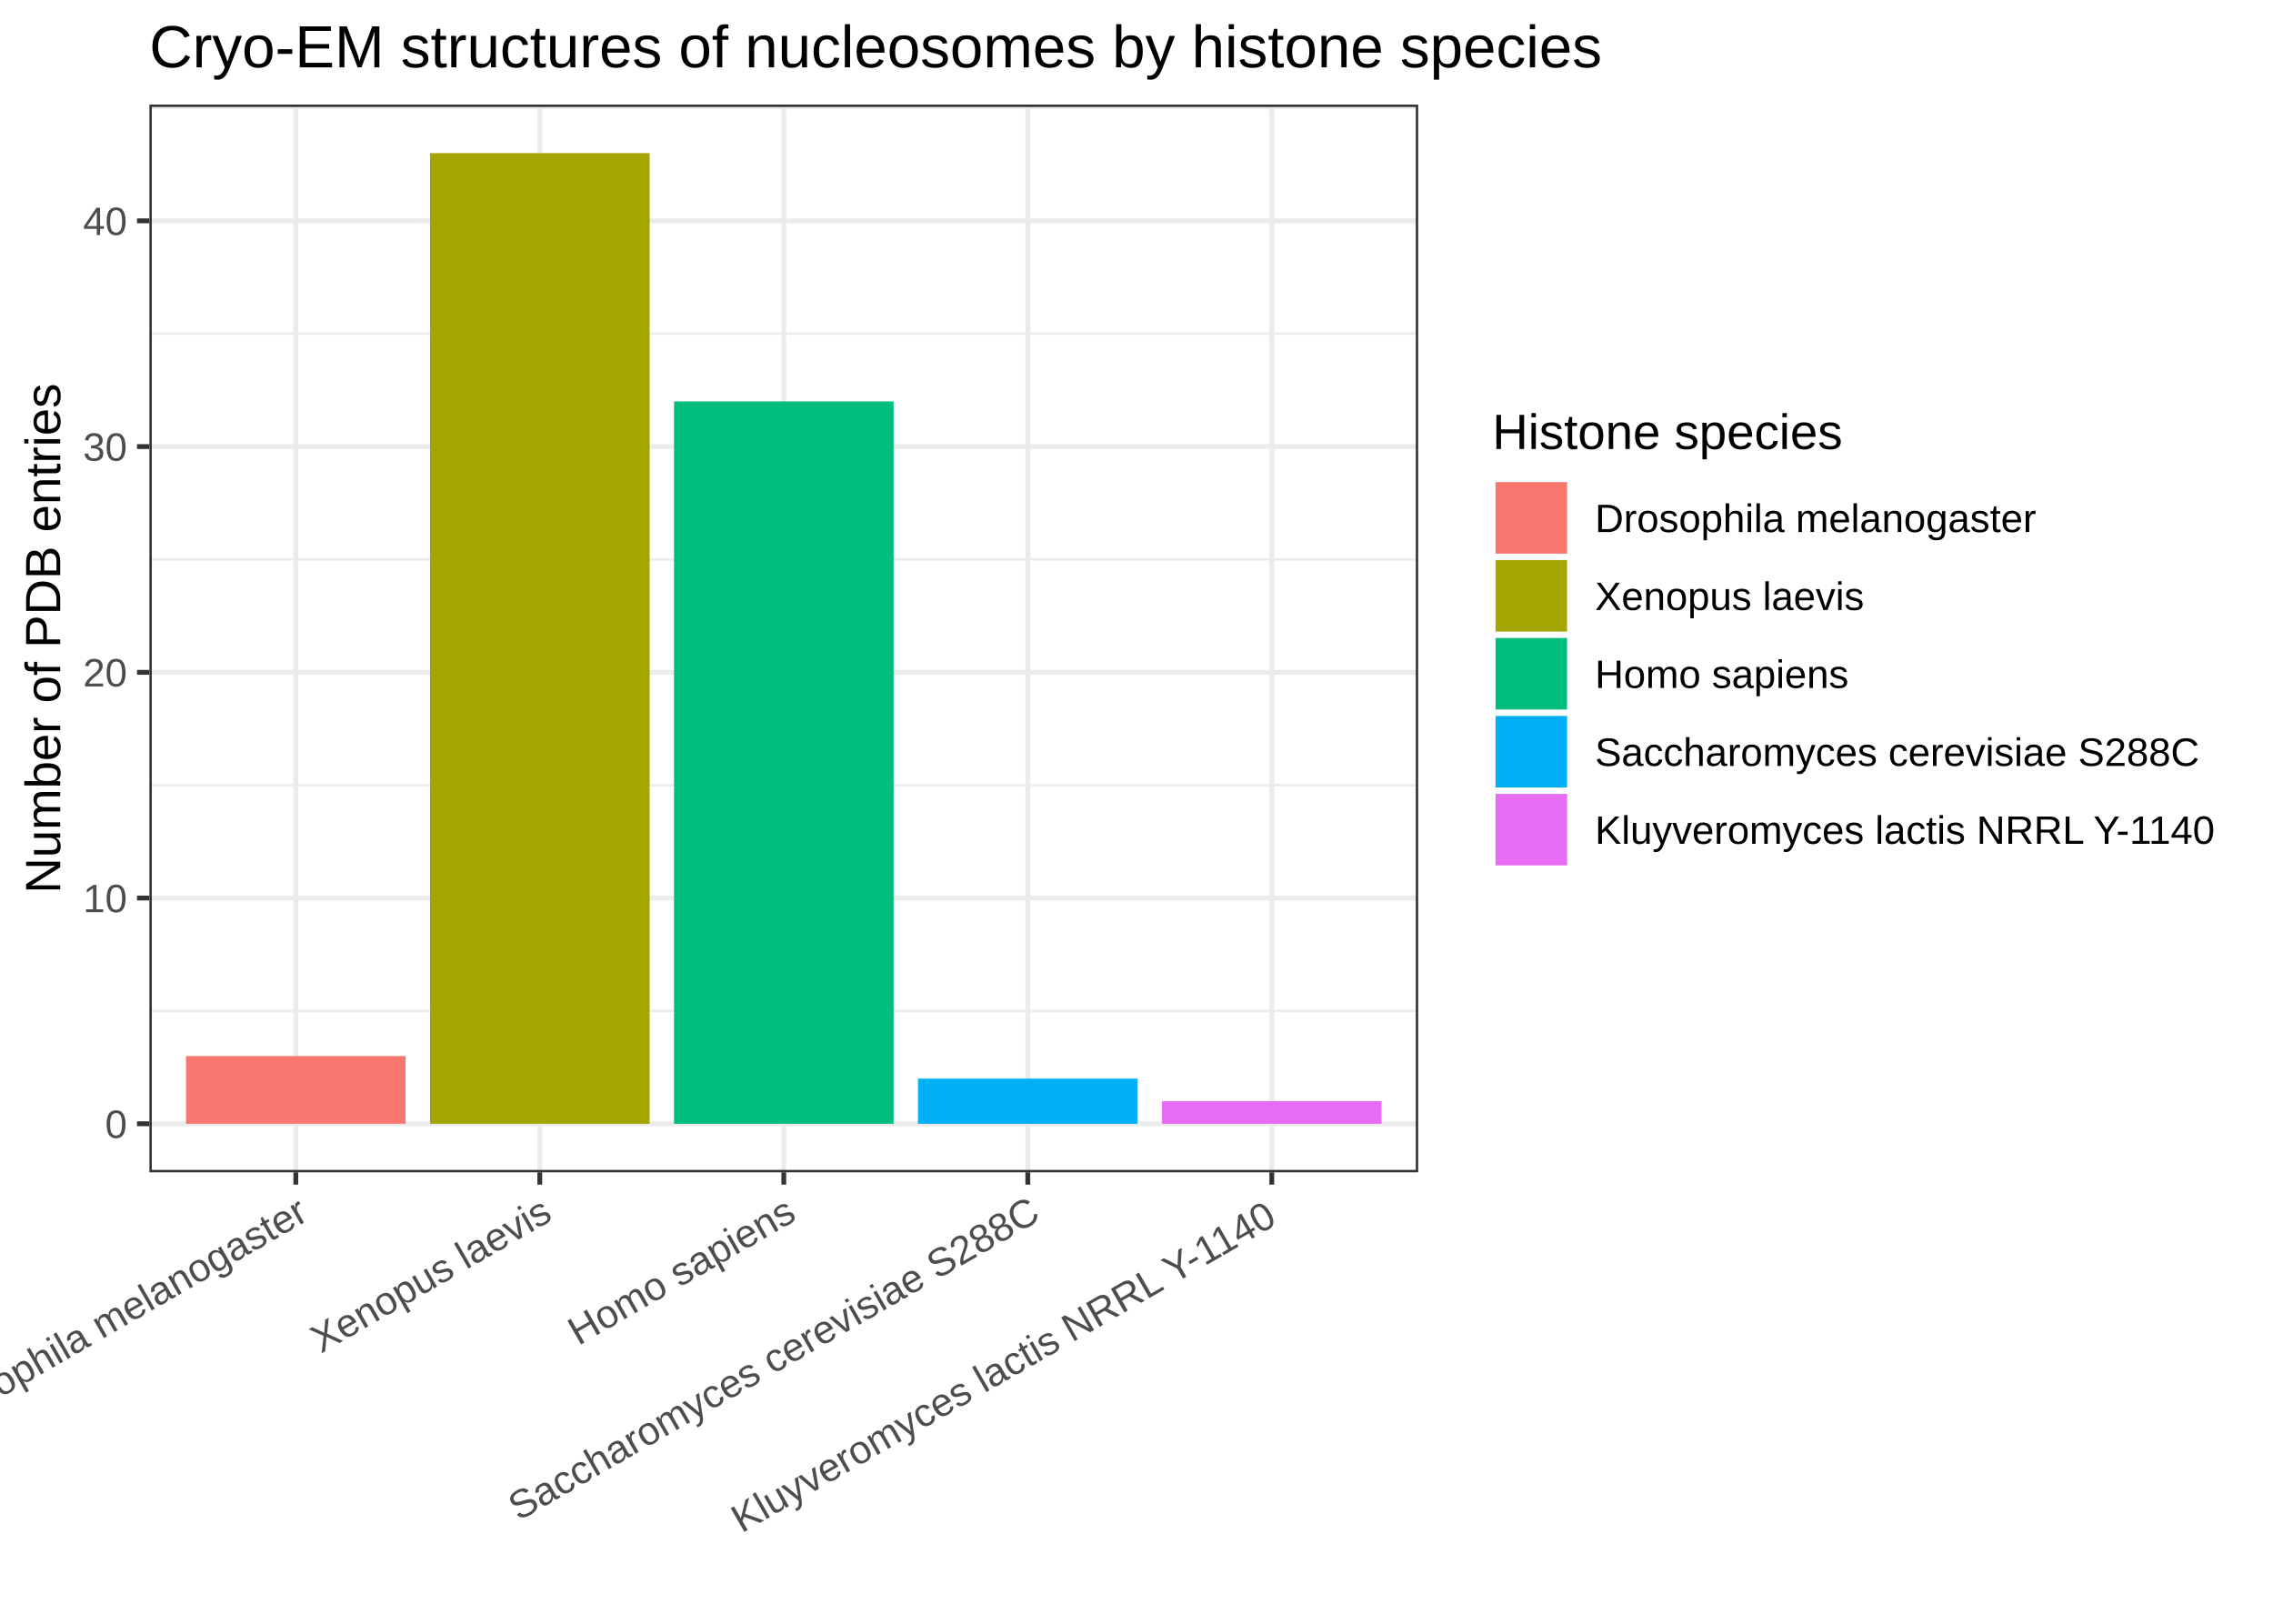
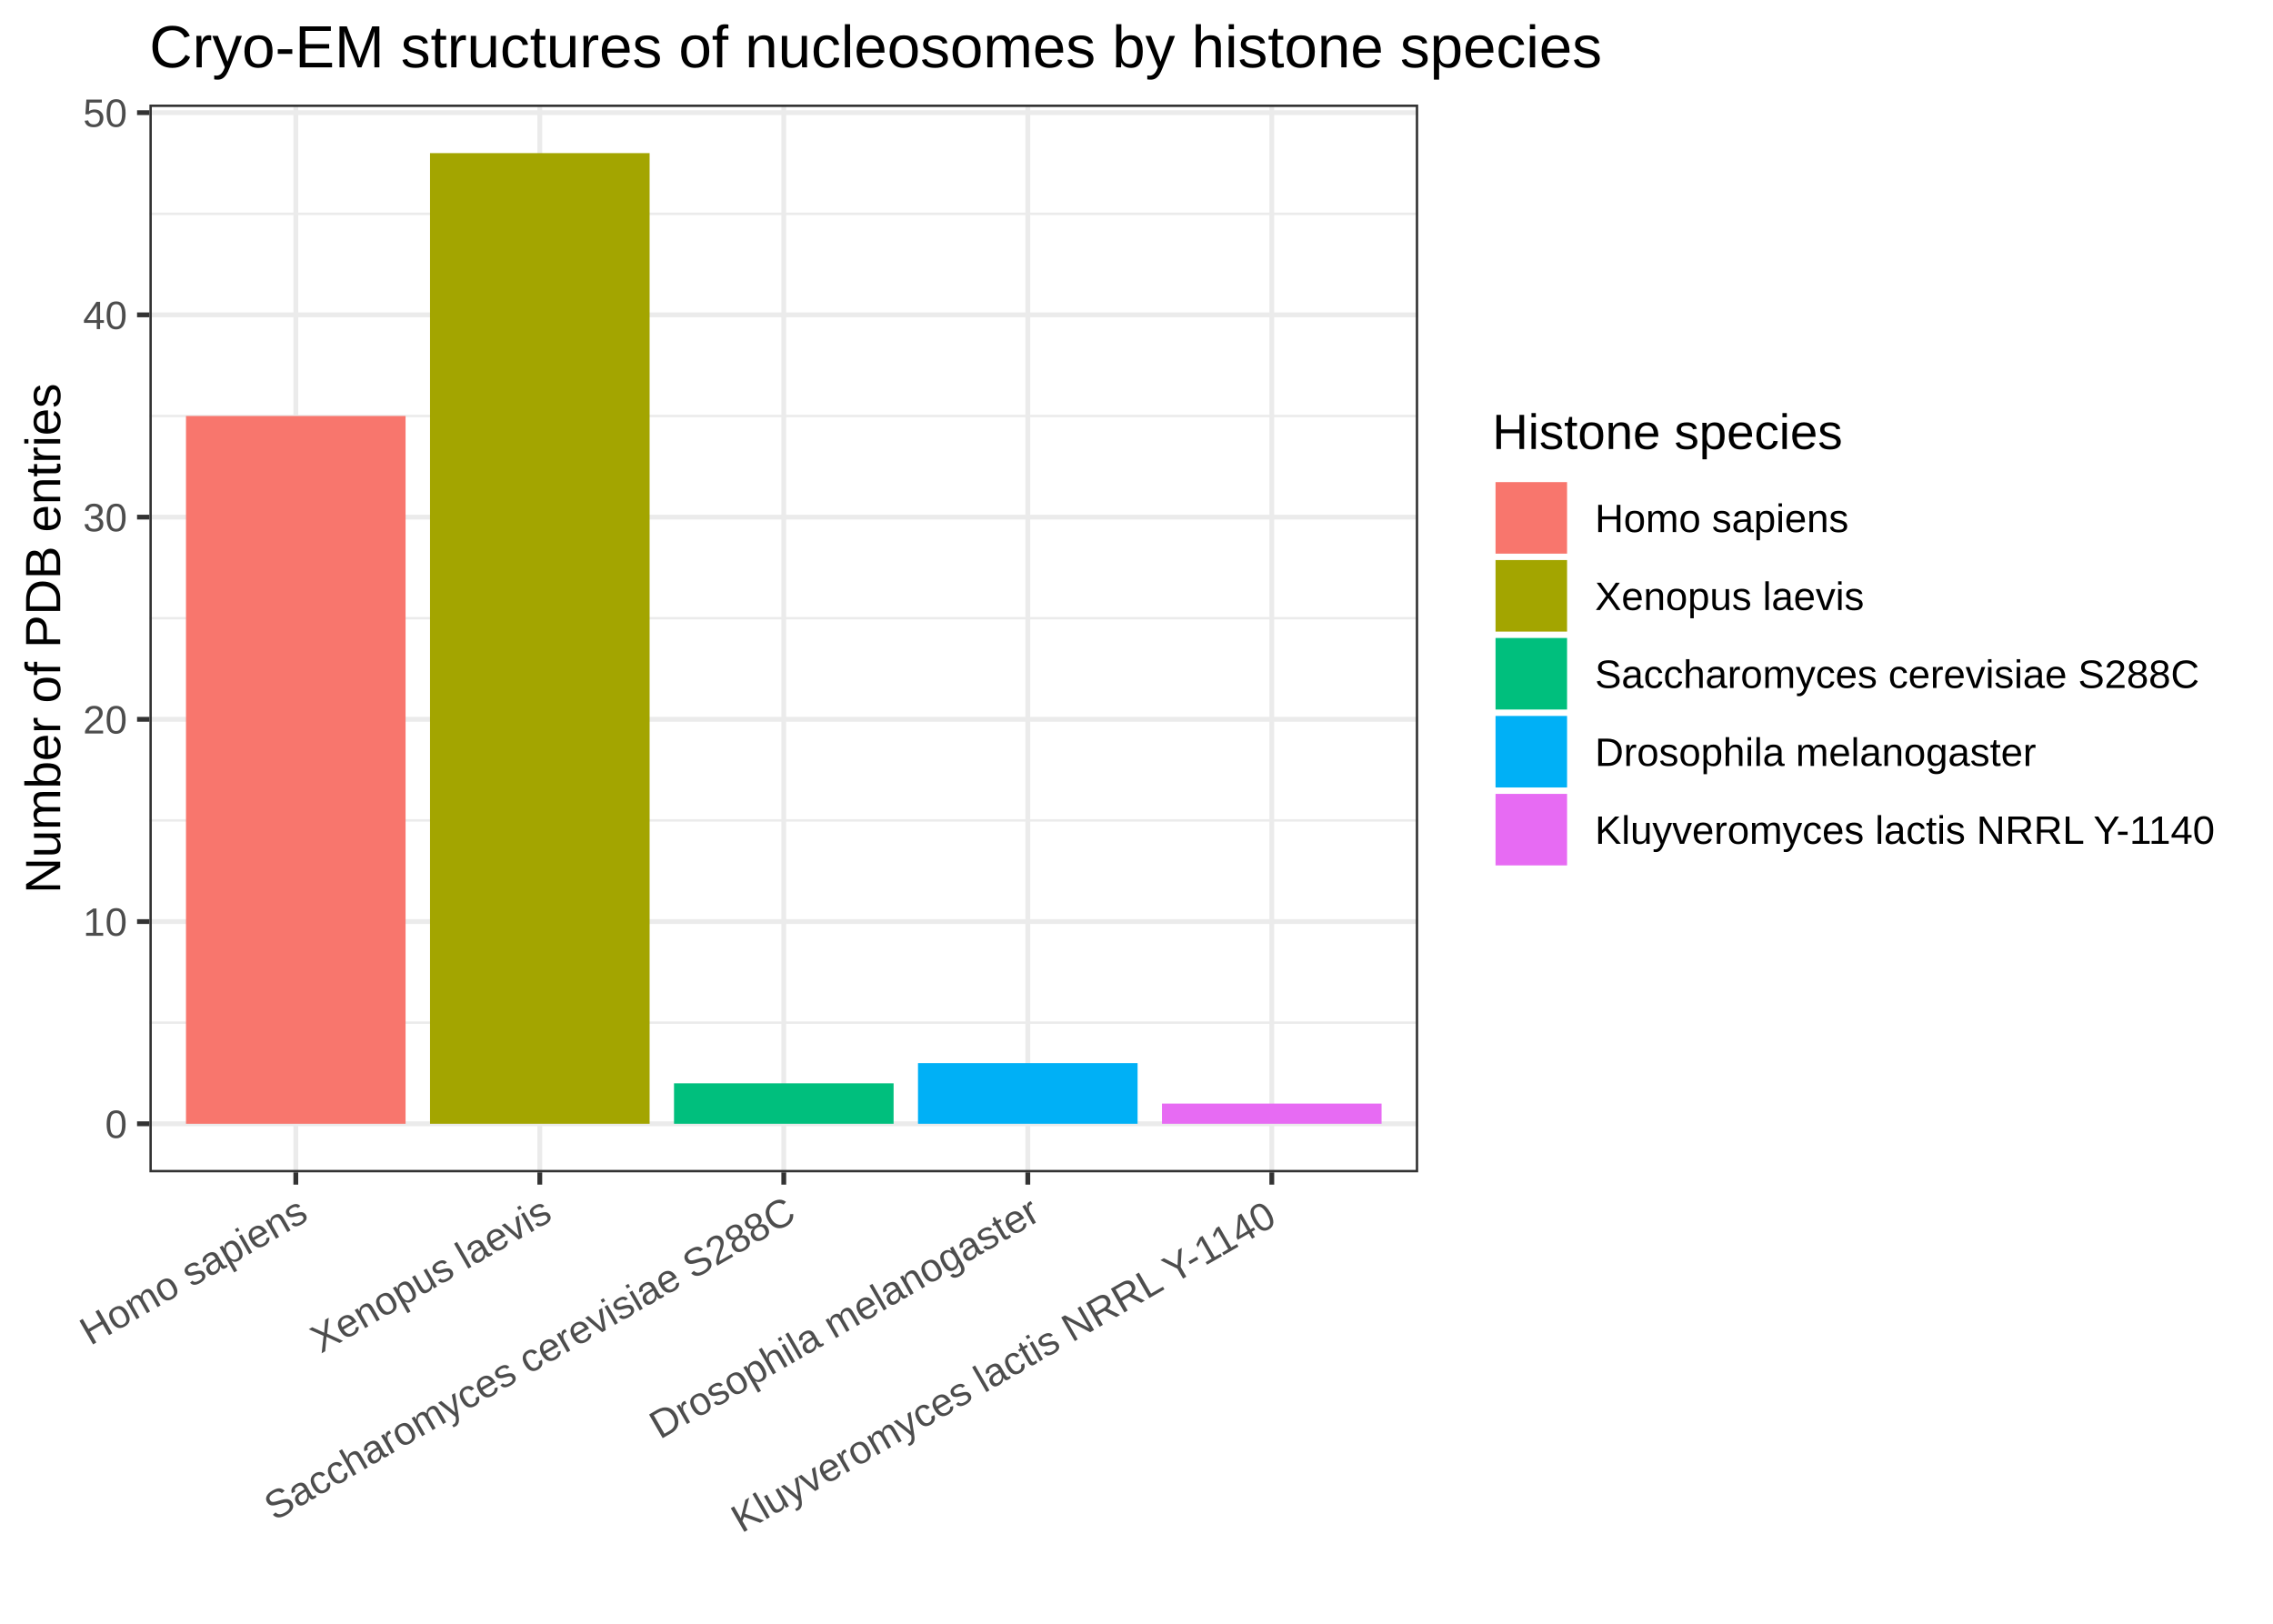
<svg xmlns="http://www.w3.org/2000/svg" viewBox="0 0 504.00 360.00">
  <defs>
    <style type="text/css">
    line, polyline, polygon, path, rect, circle {
      fill: none;
      stroke: #000000;
      stroke-linecap: round;
      stroke-linejoin: round;
      stroke-miterlimit: 10.00;
    }
  </style>
  </defs>
  <rect width="100%" height="100%" style="stroke: none; fill: #FFFFFF;" />
-   <rect x="0.00" y="0.00" width="504.00" height="360.00" style="stroke-width: 1.07; stroke: #FFFFFF; fill: #FFFFFF;" />
+   <rect x="0" y="0" width="504.00" height="360.00" style="stroke-width: 1.07; stroke: #FFFFFF; fill: #FFFFFF;" />
  <defs>
    <clipPath id="cpMzMuMTN8MzE0LjQ2fDI1OS45MXwyMy4xOQ==">
      <rect x="33.13" y="23.19" width="281.33" height="236.72" />
    </clipPath>
  </defs>
  <rect x="33.13" y="23.19" width="281.33" height="236.72" style="stroke-width: 1.07; stroke: none; fill: #FFFFFF;" clip-path="url(#cpMzMuMTN8MzE0LjQ2fDI1OS45MXwyMy4xOQ==)" />
-   <polyline points="33.13,224.13 314.46,224.13 " style="stroke-width: 0.53; stroke: #EBEBEB; stroke-linecap: butt;" clip-path="url(#cpMzMuMTN8MzE0LjQ2fDI1OS45MXwyMy4xOQ==)" />
-   <polyline points="33.13,174.08 314.46,174.08 " style="stroke-width: 0.53; stroke: #EBEBEB; stroke-linecap: butt;" clip-path="url(#cpMzMuMTN8MzE0LjQ2fDI1OS45MXwyMy4xOQ==)" />
-   <polyline points="33.13,124.03 314.46,124.03 " style="stroke-width: 0.53; stroke: #EBEBEB; stroke-linecap: butt;" clip-path="url(#cpMzMuMTN8MzE0LjQ2fDI1OS45MXwyMy4xOQ==)" />
-   <polyline points="33.13,73.98 314.46,73.98 " style="stroke-width: 0.53; stroke: #EBEBEB; stroke-linecap: butt;" clip-path="url(#cpMzMuMTN8MzE0LjQ2fDI1OS45MXwyMy4xOQ==)" />
-   <polyline points="33.13,23.94 314.46,23.94 " style="stroke-width: 0.53; stroke: #EBEBEB; stroke-linecap: butt;" clip-path="url(#cpMzMuMTN8MzE0LjQ2fDI1OS45MXwyMy4xOQ==)" />
+   <polyline points="33.13,226.73 314.46,226.73 " style="stroke-width: 0.53; stroke: #EBEBEB; stroke-linecap: butt;" clip-path="url(#cpMzMuMTN8MzE0LjQ2fDI1OS45MXwyMy4xOQ==)" />
+   <polyline points="33.13,181.90 314.46,181.90 " style="stroke-width: 0.53; stroke: #EBEBEB; stroke-linecap: butt;" clip-path="url(#cpMzMuMTN8MzE0LjQ2fDI1OS45MXwyMy4xOQ==)" />
+   <polyline points="33.13,137.06 314.46,137.06 " style="stroke-width: 0.53; stroke: #EBEBEB; stroke-linecap: butt;" clip-path="url(#cpMzMuMTN8MzE0LjQ2fDI1OS45MXwyMy4xOQ==)" />
+   <polyline points="33.13,92.23 314.46,92.23 " style="stroke-width: 0.53; stroke: #EBEBEB; stroke-linecap: butt;" clip-path="url(#cpMzMuMTN8MzE0LjQ2fDI1OS45MXwyMy4xOQ==)" />
+   <polyline points="33.13,47.40 314.46,47.40 " style="stroke-width: 0.53; stroke: #EBEBEB; stroke-linecap: butt;" clip-path="url(#cpMzMuMTN8MzE0LjQ2fDI1OS45MXwyMy4xOQ==)" />
  <polyline points="33.13,249.15 314.46,249.15 " style="stroke-width: 1.07; stroke: #EBEBEB; stroke-linecap: butt;" clip-path="url(#cpMzMuMTN8MzE0LjQ2fDI1OS45MXwyMy4xOQ==)" />
-   <polyline points="33.13,199.10 314.46,199.10 " style="stroke-width: 1.07; stroke: #EBEBEB; stroke-linecap: butt;" clip-path="url(#cpMzMuMTN8MzE0LjQ2fDI1OS45MXwyMy4xOQ==)" />
-   <polyline points="33.13,149.06 314.46,149.06 " style="stroke-width: 1.07; stroke: #EBEBEB; stroke-linecap: butt;" clip-path="url(#cpMzMuMTN8MzE0LjQ2fDI1OS45MXwyMy4xOQ==)" />
-   <polyline points="33.13,99.01 314.46,99.01 " style="stroke-width: 1.07; stroke: #EBEBEB; stroke-linecap: butt;" clip-path="url(#cpMzMuMTN8MzE0LjQ2fDI1OS45MXwyMy4xOQ==)" />
-   <polyline points="33.13,48.96 314.46,48.96 " style="stroke-width: 1.07; stroke: #EBEBEB; stroke-linecap: butt;" clip-path="url(#cpMzMuMTN8MzE0LjQ2fDI1OS45MXwyMy4xOQ==)" />
+   <polyline points="33.13,204.32 314.46,204.32 " style="stroke-width: 1.07; stroke: #EBEBEB; stroke-linecap: butt;" clip-path="url(#cpMzMuMTN8MzE0LjQ2fDI1OS45MXwyMy4xOQ==)" />
+   <polyline points="33.13,159.48 314.46,159.48 " style="stroke-width: 1.07; stroke: #EBEBEB; stroke-linecap: butt;" clip-path="url(#cpMzMuMTN8MzE0LjQ2fDI1OS45MXwyMy4xOQ==)" />
+   <polyline points="33.13,114.65 314.46,114.65 " style="stroke-width: 1.07; stroke: #EBEBEB; stroke-linecap: butt;" clip-path="url(#cpMzMuMTN8MzE0LjQ2fDI1OS45MXwyMy4xOQ==)" />
+   <polyline points="33.13,69.81 314.46,69.81 " style="stroke-width: 1.07; stroke: #EBEBEB; stroke-linecap: butt;" clip-path="url(#cpMzMuMTN8MzE0LjQ2fDI1OS45MXwyMy4xOQ==)" />
+   <polyline points="33.13,24.98 314.46,24.98 " style="stroke-width: 1.07; stroke: #EBEBEB; stroke-linecap: butt;" clip-path="url(#cpMzMuMTN8MzE0LjQ2fDI1OS45MXwyMy4xOQ==)" />
  <polyline points="65.59,259.91 65.59,23.19 " style="stroke-width: 1.07; stroke: #EBEBEB; stroke-linecap: butt;" clip-path="url(#cpMzMuMTN8MzE0LjQ2fDI1OS45MXwyMy4xOQ==)" />
  <polyline points="119.69,259.91 119.69,23.19 " style="stroke-width: 1.07; stroke: #EBEBEB; stroke-linecap: butt;" clip-path="url(#cpMzMuMTN8MzE0LjQ2fDI1OS45MXwyMy4xOQ==)" />
  <polyline points="173.79,259.91 173.79,23.19 " style="stroke-width: 1.07; stroke: #EBEBEB; stroke-linecap: butt;" clip-path="url(#cpMzMuMTN8MzE0LjQ2fDI1OS45MXwyMy4xOQ==)" />
  <polyline points="227.90,259.91 227.90,23.19 " style="stroke-width: 1.07; stroke: #EBEBEB; stroke-linecap: butt;" clip-path="url(#cpMzMuMTN8MzE0LjQ2fDI1OS45MXwyMy4xOQ==)" />
  <polyline points="282.00,259.91 282.00,23.19 " style="stroke-width: 1.07; stroke: #EBEBEB; stroke-linecap: butt;" clip-path="url(#cpMzMuMTN8MzE0LjQ2fDI1OS45MXwyMy4xOQ==)" />
-   <rect x="41.24" y="234.14" width="48.69" height="15.01" style="stroke-width: 1.07; stroke: none; stroke-linecap: square; stroke-linejoin: miter; fill: #F8766D;" clip-path="url(#cpMzMuMTN8MzE0LjQ2fDI1OS45MXwyMy4xOQ==)" />
+   <rect x="41.24" y="92.23" width="48.69" height="156.92" style="stroke-width: 1.07; stroke: none; stroke-linecap: square; stroke-linejoin: miter; fill: #F8766D;" clip-path="url(#cpMzMuMTN8MzE0LjQ2fDI1OS45MXwyMy4xOQ==)" />
  <rect x="95.35" y="33.95" width="48.69" height="215.20" style="stroke-width: 1.07; stroke: none; stroke-linecap: square; stroke-linejoin: miter; fill: #A3A500;" clip-path="url(#cpMzMuMTN8MzE0LjQ2fDI1OS45MXwyMy4xOQ==)" />
-   <rect x="149.45" y="89.00" width="48.69" height="160.15" style="stroke-width: 1.07; stroke: none; stroke-linecap: square; stroke-linejoin: miter; fill: #00BF7D;" clip-path="url(#cpMzMuMTN8MzE0LjQ2fDI1OS45MXwyMy4xOQ==)" />
-   <rect x="203.55" y="239.14" width="48.69" height="10.01" style="stroke-width: 1.07; stroke: none; stroke-linecap: square; stroke-linejoin: miter; fill: #00B0F6;" clip-path="url(#cpMzMuMTN8MzE0LjQ2fDI1OS45MXwyMy4xOQ==)" />
-   <rect x="257.65" y="244.15" width="48.69" height="5.00" style="stroke-width: 1.07; stroke: none; stroke-linecap: square; stroke-linejoin: miter; fill: #E76BF3;" clip-path="url(#cpMzMuMTN8MzE0LjQ2fDI1OS45MXwyMy4xOQ==)" />
+   <rect x="149.45" y="240.18" width="48.69" height="8.97" style="stroke-width: 1.07; stroke: none; stroke-linecap: square; stroke-linejoin: miter; fill: #00BF7D;" clip-path="url(#cpMzMuMTN8MzE0LjQ2fDI1OS45MXwyMy4xOQ==)" />
+   <rect x="203.55" y="235.70" width="48.69" height="13.45" style="stroke-width: 1.07; stroke: none; stroke-linecap: square; stroke-linejoin: miter; fill: #00B0F6;" clip-path="url(#cpMzMuMTN8MzE0LjQ2fDI1OS45MXwyMy4xOQ==)" />
+   <rect x="257.65" y="244.67" width="48.69" height="4.48" style="stroke-width: 1.07; stroke: none; stroke-linecap: square; stroke-linejoin: miter; fill: #E76BF3;" clip-path="url(#cpMzMuMTN8MzE0LjQ2fDI1OS45MXwyMy4xOQ==)" />
  <rect x="33.13" y="23.19" width="281.33" height="236.72" style="stroke-width: 1.07; stroke: #333333;" clip-path="url(#cpMzMuMTN8MzE0LjQ2fDI1OS45MXwyMy4xOQ==)" />
  <defs>
    <clipPath id="cpMC4wMHw1MDQuMDB8MzYwLjAwfDAuMDA=">
      <rect x="0.00" y="0.00" width="504.00" height="360.00" />
    </clipPath>
  </defs>
  <g clip-path="url(#cpMC4wMHw1MDQuMDB8MzYwLjAwfDAuMDA=)">
    <text x="23.30" y="252.30" style="font-size: 8.80px; fill: #4D4D4D; font-family: Arial;" textLength="4.89px" lengthAdjust="spacingAndGlyphs">0</text>
  </g>
  <g clip-path="url(#cpMC4wMHw1MDQuMDB8MzYwLjAwfDAuMDA=)">
-     <text x="18.41" y="202.25" style="font-size: 8.80px; fill: #4D4D4D; font-family: Arial;" textLength="9.79px" lengthAdjust="spacingAndGlyphs">10</text>
+     <text x="18.41" y="207.47" style="font-size: 8.80px; fill: #4D4D4D; font-family: Arial;" textLength="9.79px" lengthAdjust="spacingAndGlyphs">10</text>
  </g>
  <g clip-path="url(#cpMC4wMHw1MDQuMDB8MzYwLjAwfDAuMDA=)">
-     <text x="18.41" y="152.20" style="font-size: 8.80px; fill: #4D4D4D; font-family: Arial;" textLength="9.79px" lengthAdjust="spacingAndGlyphs">20</text>
+     <text x="18.41" y="162.63" style="font-size: 8.80px; fill: #4D4D4D; font-family: Arial;" textLength="9.79px" lengthAdjust="spacingAndGlyphs">20</text>
  </g>
  <g clip-path="url(#cpMC4wMHw1MDQuMDB8MzYwLjAwfDAuMDA=)">
-     <text x="18.41" y="102.16" style="font-size: 8.80px; fill: #4D4D4D; font-family: Arial;" textLength="9.79px" lengthAdjust="spacingAndGlyphs">30</text>
+     <text x="18.41" y="117.80" style="font-size: 8.80px; fill: #4D4D4D; font-family: Arial;" textLength="9.79px" lengthAdjust="spacingAndGlyphs">30</text>
  </g>
  <g clip-path="url(#cpMC4wMHw1MDQuMDB8MzYwLjAwfDAuMDA=)">
-     <text x="18.41" y="52.11" style="font-size: 8.80px; fill: #4D4D4D; font-family: Arial;" textLength="9.79px" lengthAdjust="spacingAndGlyphs">40</text>
+     <text x="18.41" y="72.96" style="font-size: 8.80px; fill: #4D4D4D; font-family: Arial;" textLength="9.79px" lengthAdjust="spacingAndGlyphs">40</text>
+   </g>
+   <g clip-path="url(#cpMC4wMHw1MDQuMDB8MzYwLjAwfDAuMDA=)">
+     <text x="18.41" y="28.13" style="font-size: 8.80px; fill: #4D4D4D; font-family: Arial;" textLength="9.79px" lengthAdjust="spacingAndGlyphs">50</text>
  </g>
  <polyline points="30.39,249.15 33.13,249.15 " style="stroke-width: 1.07; stroke: #333333; stroke-linecap: butt;" clip-path="url(#cpMC4wMHw1MDQuMDB8MzYwLjAwfDAuMDA=)" />
-   <polyline points="30.39,199.10 33.13,199.10 " style="stroke-width: 1.07; stroke: #333333; stroke-linecap: butt;" clip-path="url(#cpMC4wMHw1MDQuMDB8MzYwLjAwfDAuMDA=)" />
-   <polyline points="30.39,149.06 33.13,149.06 " style="stroke-width: 1.07; stroke: #333333; stroke-linecap: butt;" clip-path="url(#cpMC4wMHw1MDQuMDB8MzYwLjAwfDAuMDA=)" />
-   <polyline points="30.39,99.01 33.13,99.01 " style="stroke-width: 1.07; stroke: #333333; stroke-linecap: butt;" clip-path="url(#cpMC4wMHw1MDQuMDB8MzYwLjAwfDAuMDA=)" />
-   <polyline points="30.39,48.96 33.13,48.96 " style="stroke-width: 1.07; stroke: #333333; stroke-linecap: butt;" clip-path="url(#cpMC4wMHw1MDQuMDB8MzYwLjAwfDAuMDA=)" />
+   <polyline points="30.39,204.32 33.13,204.32 " style="stroke-width: 1.07; stroke: #333333; stroke-linecap: butt;" clip-path="url(#cpMC4wMHw1MDQuMDB8MzYwLjAwfDAuMDA=)" />
+   <polyline points="30.39,159.48 33.13,159.48 " style="stroke-width: 1.07; stroke: #333333; stroke-linecap: butt;" clip-path="url(#cpMC4wMHw1MDQuMDB8MzYwLjAwfDAuMDA=)" />
+   <polyline points="30.39,114.65 33.13,114.65 " style="stroke-width: 1.07; stroke: #333333; stroke-linecap: butt;" clip-path="url(#cpMC4wMHw1MDQuMDB8MzYwLjAwfDAuMDA=)" />
+   <polyline points="30.39,69.81 33.13,69.81 " style="stroke-width: 1.07; stroke: #333333; stroke-linecap: butt;" clip-path="url(#cpMC4wMHw1MDQuMDB8MzYwLjAwfDAuMDA=)" />
+   <polyline points="30.39,24.98 33.13,24.98 " style="stroke-width: 1.07; stroke: #333333; stroke-linecap: butt;" clip-path="url(#cpMC4wMHw1MDQuMDB8MzYwLjAwfDAuMDA=)" />
  <polyline points="65.59,262.65 65.59,259.91 " style="stroke-width: 1.07; stroke: #333333; stroke-linecap: butt;" clip-path="url(#cpMC4wMHw1MDQuMDB8MzYwLjAwfDAuMDA=)" />
  <polyline points="119.69,262.65 119.69,259.91 " style="stroke-width: 1.07; stroke: #333333; stroke-linecap: butt;" clip-path="url(#cpMC4wMHw1MDQuMDB8MzYwLjAwfDAuMDA=)" />
  <polyline points="173.79,262.65 173.79,259.91 " style="stroke-width: 1.07; stroke: #333333; stroke-linecap: butt;" clip-path="url(#cpMC4wMHw1MDQuMDB8MzYwLjAwfDAuMDA=)" />
  <polyline points="227.90,262.65 227.90,259.91 " style="stroke-width: 1.07; stroke: #333333; stroke-linecap: butt;" clip-path="url(#cpMC4wMHw1MDQuMDB8MzYwLjAwfDAuMDA=)" />
  <polyline points="282.00,262.65 282.00,259.91 " style="stroke-width: 1.07; stroke: #333333; stroke-linecap: butt;" clip-path="url(#cpMC4wMHw1MDQuMDB8MzYwLjAwfDAuMDA=)" />
  <g clip-path="url(#cpMC4wMHw1MDQuMDB8MzYwLjAwfDAuMDA=)">
-     <text transform="translate(-15.99,319.21) rotate(-30)" style="font-size: 8.80px; fill: #4D4D4D; font-family: Arial;" textLength="97.83px" lengthAdjust="spacingAndGlyphs">Drosophila melanogaster</text>
+     <text transform="translate(20.02,298.42) rotate(-30)" style="font-size: 8.80px; fill: #4D4D4D; font-family: Arial;" textLength="56.25px" lengthAdjust="spacingAndGlyphs">Homo sapiens</text>
  </g>
  <g clip-path="url(#cpMC4wMHw1MDQuMDB8MzYwLjAwfDAuMDA=)">
    <text transform="translate(71.15,300.14) rotate(-30)" style="font-size: 8.80px; fill: #4D4D4D; font-family: Arial;" textLength="59.68px" lengthAdjust="spacingAndGlyphs">Xenopus laevis</text>
  </g>
  <g clip-path="url(#cpMC4wMHw1MDQuMDB8MzYwLjAwfDAuMDA=)">
-     <text transform="translate(128.23,298.42) rotate(-30)" style="font-size: 8.80px; fill: #4D4D4D; font-family: Arial;" textLength="56.25px" lengthAdjust="spacingAndGlyphs">Homo sapiens</text>
+     <text transform="translate(60.88,337.30) rotate(-30)" style="font-size: 8.80px; fill: #4D4D4D; font-family: Arial;" textLength="134.02px" lengthAdjust="spacingAndGlyphs">Saccharomyces cerevisiae S288C</text>
  </g>
  <g clip-path="url(#cpMC4wMHw1MDQuMDB8MzYwLjAwfDAuMDA=)">
-     <text transform="translate(114.99,337.30) rotate(-30)" style="font-size: 8.80px; fill: #4D4D4D; font-family: Arial;" textLength="134.02px" lengthAdjust="spacingAndGlyphs">Saccharomyces cerevisiae S288C</text>
+     <text transform="translate(146.32,319.21) rotate(-30)" style="font-size: 8.80px; fill: #4D4D4D; font-family: Arial;" textLength="97.83px" lengthAdjust="spacingAndGlyphs">Drosophila melanogaster</text>
  </g>
  <g clip-path="url(#cpMC4wMHw1MDQuMDB8MzYwLjAwfDAuMDA=)">
    <text transform="translate(164.44,339.99) rotate(-30)" style="font-size: 8.80px; fill: #4D4D4D; font-family: Arial;" textLength="139.38px" lengthAdjust="spacingAndGlyphs">Kluyveromyces lactis NRRL Y-1140</text>
  </g>
  <g clip-path="url(#cpMC4wMHw1MDQuMDB8MzYwLjAwfDAuMDA=)">
    <text transform="translate(13.35,198.10) rotate(-90)" style="font-size: 11.00px; font-family: Arial;" textLength="113.10px" lengthAdjust="spacingAndGlyphs">Number of PDB entries</text>
  </g>
  <rect x="325.42" y="85.03" width="173.10" height="113.03" style="stroke-width: 1.07; stroke: none; fill: #FFFFFF;" clip-path="url(#cpMC4wMHw1MDQuMDB8MzYwLjAwfDAuMDA=)" />
  <g clip-path="url(#cpMC4wMHw1MDQuMDB8MzYwLjAwfDAuMDA=)">
    <text x="330.90" y="99.55" style="font-size: 11.00px; font-family: Arial;" textLength="77.65px" lengthAdjust="spacingAndGlyphs">Histone species</text>
  </g>
  <rect x="330.90" y="106.18" width="17.28" height="17.28" style="stroke-width: 1.07; stroke: none; fill: #FFFFFF;" clip-path="url(#cpMC4wMHw1MDQuMDB8MzYwLjAwfDAuMDA=)" />
  <rect x="331.61" y="106.89" width="15.86" height="15.86" style="stroke-width: 1.07; stroke: none; stroke-linecap: square; stroke-linejoin: miter; fill: #F8766D;" clip-path="url(#cpMC4wMHw1MDQuMDB8MzYwLjAwfDAuMDA=)" />
  <rect x="330.90" y="123.46" width="17.28" height="17.28" style="stroke-width: 1.07; stroke: none; fill: #FFFFFF;" clip-path="url(#cpMC4wMHw1MDQuMDB8MzYwLjAwfDAuMDA=)" />
  <rect x="331.61" y="124.17" width="15.86" height="15.86" style="stroke-width: 1.07; stroke: none; stroke-linecap: square; stroke-linejoin: miter; fill: #A3A500;" clip-path="url(#cpMC4wMHw1MDQuMDB8MzYwLjAwfDAuMDA=)" />
  <rect x="330.90" y="140.74" width="17.28" height="17.28" style="stroke-width: 1.07; stroke: none; fill: #FFFFFF;" clip-path="url(#cpMC4wMHw1MDQuMDB8MzYwLjAwfDAuMDA=)" />
  <rect x="331.61" y="141.45" width="15.86" height="15.86" style="stroke-width: 1.07; stroke: none; stroke-linecap: square; stroke-linejoin: miter; fill: #00BF7D;" clip-path="url(#cpMC4wMHw1MDQuMDB8MzYwLjAwfDAuMDA=)" />
  <rect x="330.90" y="158.02" width="17.28" height="17.28" style="stroke-width: 1.07; stroke: none; fill: #FFFFFF;" clip-path="url(#cpMC4wMHw1MDQuMDB8MzYwLjAwfDAuMDA=)" />
  <rect x="331.61" y="158.73" width="15.86" height="15.86" style="stroke-width: 1.07; stroke: none; stroke-linecap: square; stroke-linejoin: miter; fill: #00B0F6;" clip-path="url(#cpMC4wMHw1MDQuMDB8MzYwLjAwfDAuMDA=)" />
  <rect x="330.90" y="175.30" width="17.28" height="17.28" style="stroke-width: 1.07; stroke: none; fill: #FFFFFF;" clip-path="url(#cpMC4wMHw1MDQuMDB8MzYwLjAwfDAuMDA=)" />
  <rect x="331.61" y="176.01" width="15.86" height="15.86" style="stroke-width: 1.07; stroke: none; stroke-linecap: square; stroke-linejoin: miter; fill: #E76BF3;" clip-path="url(#cpMC4wMHw1MDQuMDB8MzYwLjAwfDAuMDA=)" />
  <g clip-path="url(#cpMC4wMHw1MDQuMDB8MzYwLjAwfDAuMDA=)">
-     <text x="353.66" y="117.97" style="font-size: 8.80px; font-family: Arial;" textLength="97.83px" lengthAdjust="spacingAndGlyphs">Drosophila melanogaster</text>
+     <text x="353.66" y="117.97" style="font-size: 8.80px; font-family: Arial;" textLength="56.25px" lengthAdjust="spacingAndGlyphs">Homo sapiens</text>
  </g>
  <g clip-path="url(#cpMC4wMHw1MDQuMDB8MzYwLjAwfDAuMDA=)">
    <text x="353.66" y="135.25" style="font-size: 8.80px; font-family: Arial;" textLength="59.68px" lengthAdjust="spacingAndGlyphs">Xenopus laevis</text>
  </g>
  <g clip-path="url(#cpMC4wMHw1MDQuMDB8MzYwLjAwfDAuMDA=)">
-     <text x="353.66" y="152.53" style="font-size: 8.80px; font-family: Arial;" textLength="56.25px" lengthAdjust="spacingAndGlyphs">Homo sapiens</text>
+     <text x="353.66" y="152.53" style="font-size: 8.80px; font-family: Arial;" textLength="134.02px" lengthAdjust="spacingAndGlyphs">Saccharomyces cerevisiae S288C</text>
  </g>
  <g clip-path="url(#cpMC4wMHw1MDQuMDB8MzYwLjAwfDAuMDA=)">
-     <text x="353.66" y="169.81" style="font-size: 8.80px; font-family: Arial;" textLength="134.02px" lengthAdjust="spacingAndGlyphs">Saccharomyces cerevisiae S288C</text>
+     <text x="353.66" y="169.81" style="font-size: 8.80px; font-family: Arial;" textLength="97.83px" lengthAdjust="spacingAndGlyphs">Drosophila melanogaster</text>
  </g>
  <g clip-path="url(#cpMC4wMHw1MDQuMDB8MzYwLjAwfDAuMDA=)">
    <text x="353.66" y="187.09" style="font-size: 8.80px; font-family: Arial;" textLength="139.38px" lengthAdjust="spacingAndGlyphs">Kluyveromyces lactis NRRL Y-1140</text>
  </g>
  <g clip-path="url(#cpMC4wMHw1MDQuMDB8MzYwLjAwfDAuMDA=)">
    <text x="33.13" y="14.93" style="font-size: 13.20px; font-family: Arial;" textLength="322.07px" lengthAdjust="spacingAndGlyphs">Cryo-EM structures of nucleosomes by histone species</text>
  </g>
</svg>
